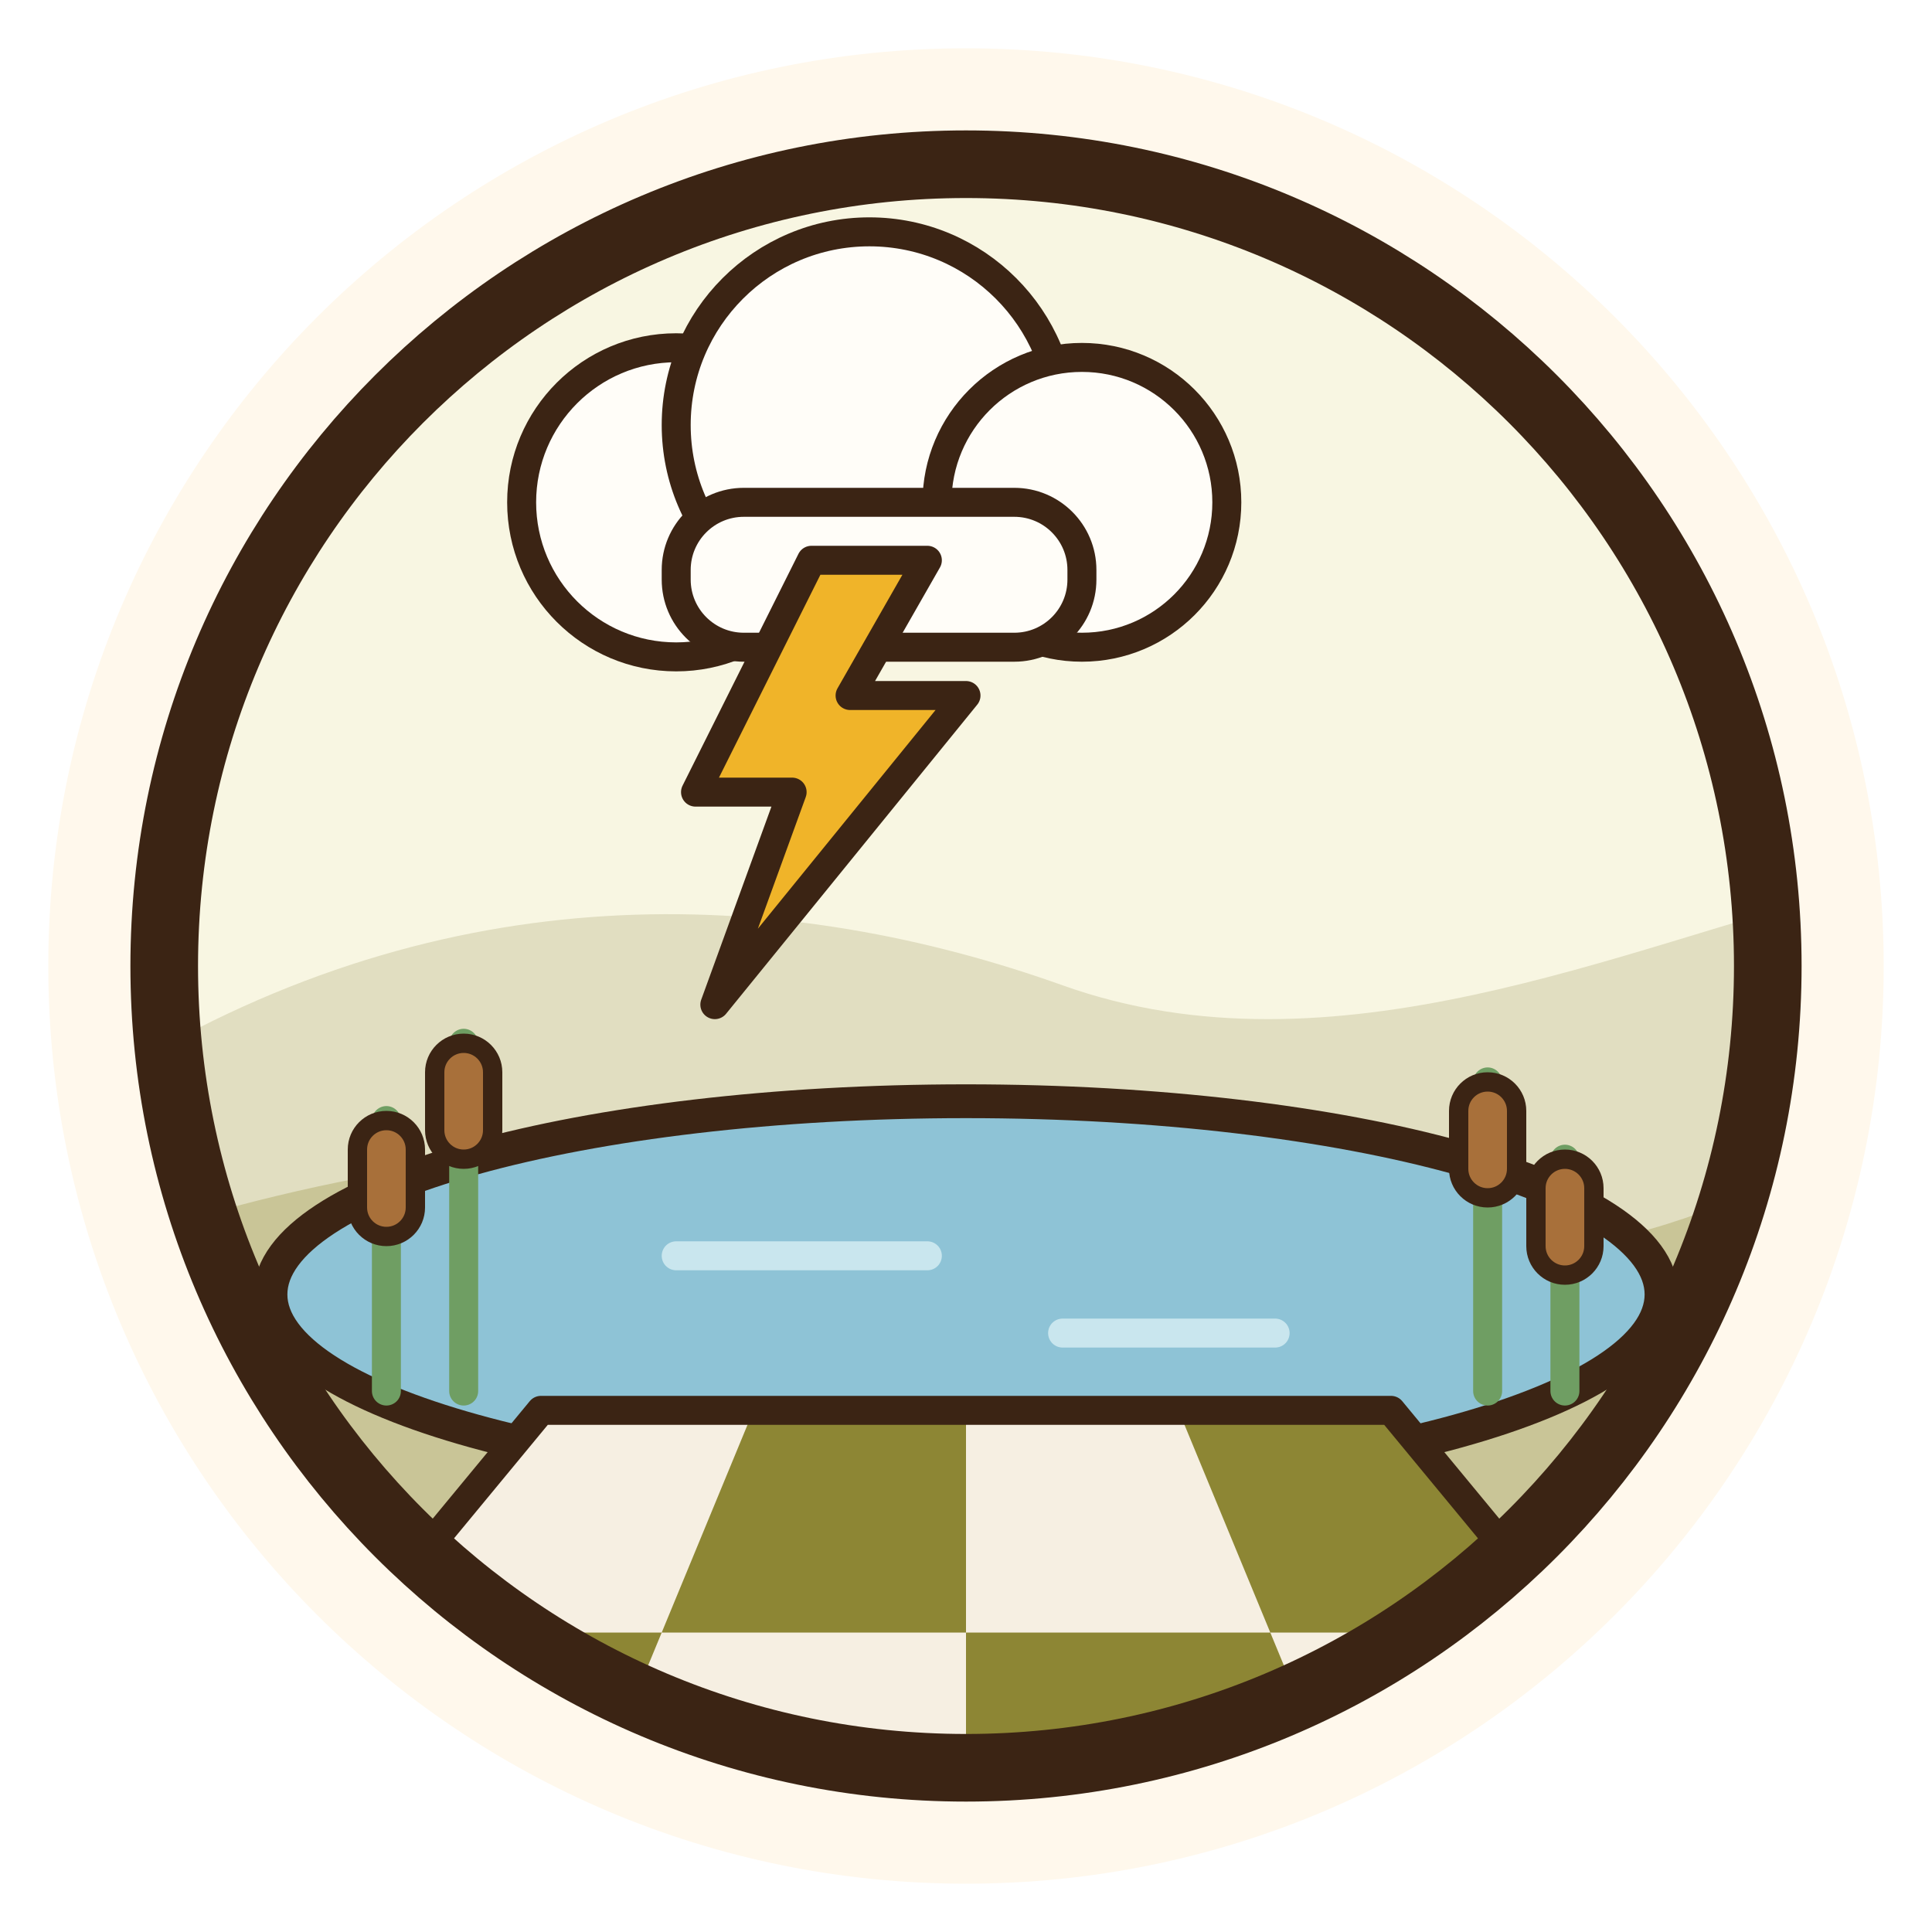
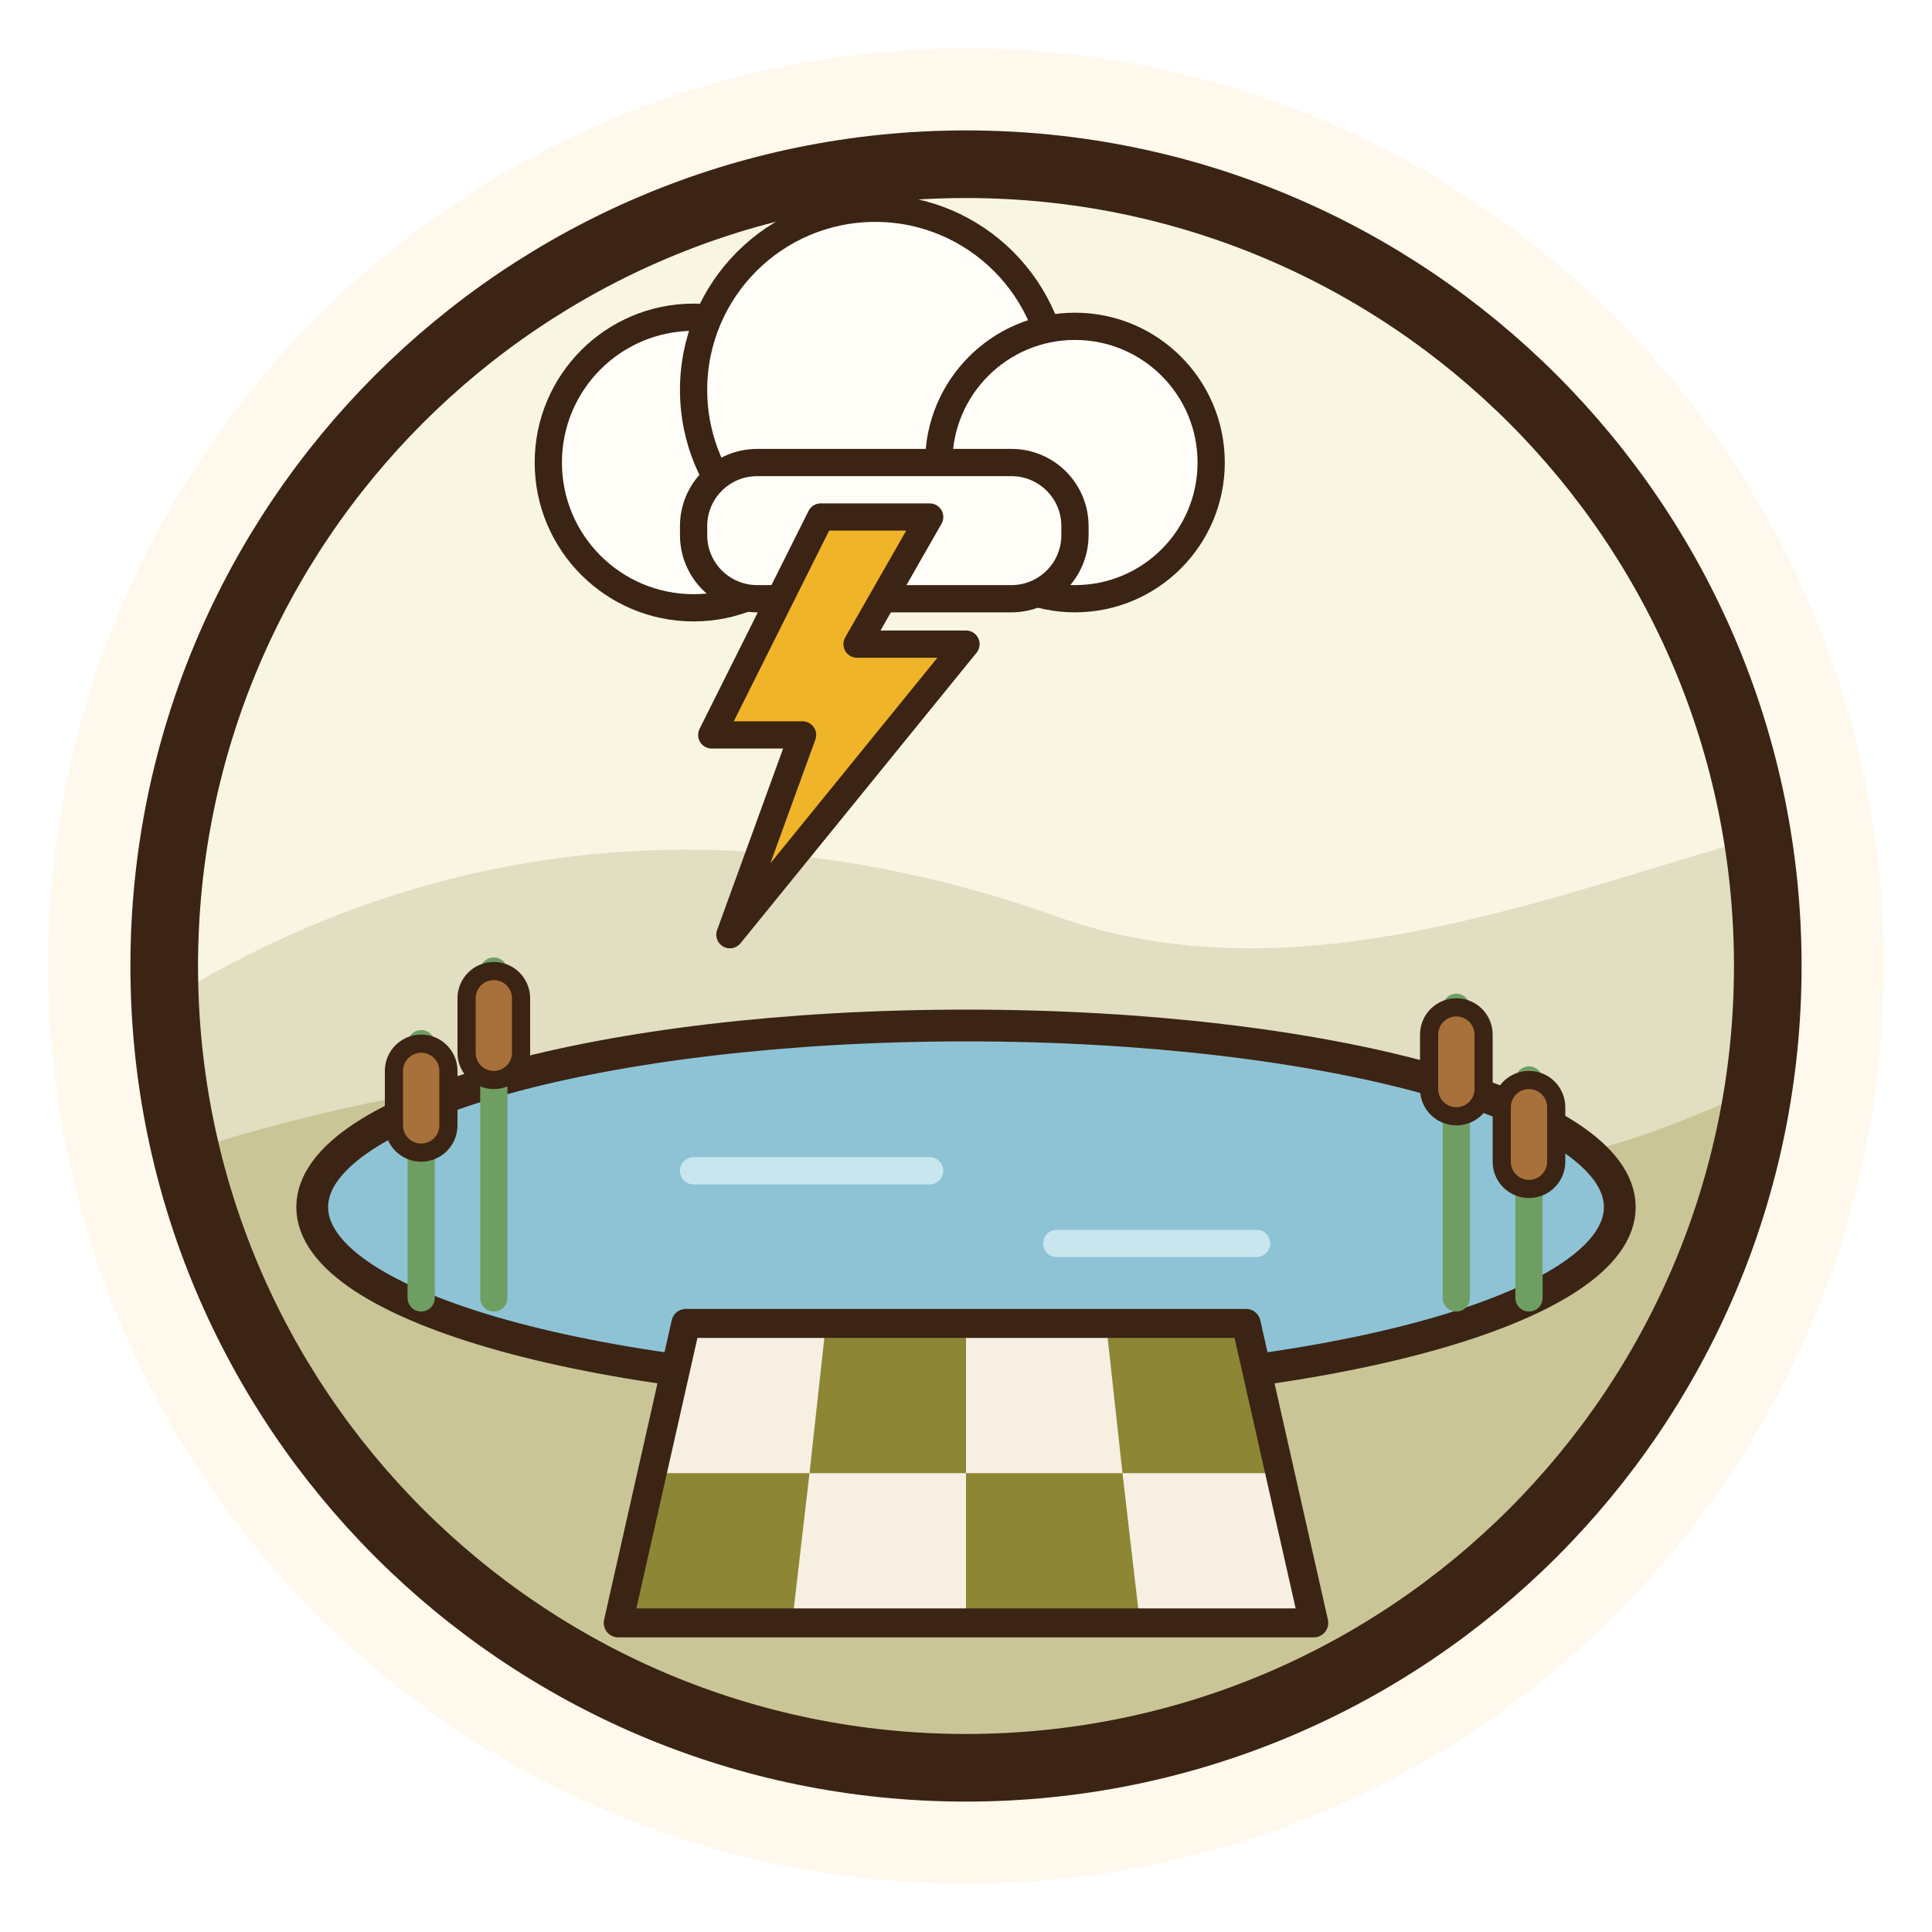
<svg xmlns="http://www.w3.org/2000/svg" viewBox="0 0 200 200" role="img" aria-labelledby="t">
  <defs>
    <clipPath id="c">
      <circle cx="100" cy="100" r="82" />
    </clipPath>
  </defs>
  <circle cx="100" cy="100" r="95" fill="#fff8ec" />
  <g clip-path="url(#c)">
    <rect width="200" height="200" fill="#f8f6e2" />
-     <path d="M14 110C48 90 82 92 110 102S168 98 192 92V200H14Z" fill="#e1dec1" />
-     <path d="M8 130C52 114 98 116 132 126S180 122 196 118V200H8Z" fill="#c9c597" />
-     <g stroke="#3b2414" stroke-width="3.5" stroke-linejoin="round" stroke-linecap="round">
-       <ellipse cx="100" cy="134" rx="72" ry="20" fill="#8ec3d6" />
-       <path d="M70 130H96M110 138H132" fill="none" stroke="#c9e6ee" stroke-width="3" />
-       <path d="M40 144V116" fill="none" stroke="#6f9e63" stroke-width="3" />
-       <rect x="37" y="116" width="6" height="12" rx="3" fill="#a8703a" stroke-width="2" />
-       <path d="M48 144V108" fill="none" stroke="#6f9e63" stroke-width="3" />
-       <rect x="45" y="108" width="6" height="12" rx="3" fill="#a8703a" stroke-width="2" />
-       <path d="M154 144V112" fill="none" stroke="#6f9e63" stroke-width="3" />
-       <rect x="151" y="112" width="6" height="12" rx="3" fill="#a8703a" stroke-width="2" />
-       <path d="M162 144V120" fill="none" stroke="#6f9e63" stroke-width="3" />
-       <rect x="159" y="120" width="6" height="12" rx="3" fill="#a8703a" stroke-width="2" />
-       <g stroke="#3b2414" stroke-width="3" stroke-linejoin="round" stroke-linecap="round">
-         <g transform="translate(70 52)" fill="#fffdf8">
-           <circle r="16" />
-           <circle cx="20" cy="-8" r="20" />
-           <circle cx="42" r="15" />
-           <rect width="42" height="15" rx="7" />
-         </g>
-         <g transform="translate(70 52)">
-           <path d="M14 6L2 30H12L4 52L30 20H18L26 6Z" fill="#f0b429" />
+     <g transform="translate(100 140) scale(.94) translate(-100 -150)">
+       <path d="M14 110C48 90 82 92 110 102S168 98 192 92V200H14Z" fill="#e1dec1" />
+       <path d="M8 130C52 114 98 116 132 126S180 122 196 118V200H8Z" fill="#c9c597" />
+       <g stroke="#3b2414" stroke-width="3.5" stroke-linejoin="round" stroke-linecap="round">
+         <ellipse cx="100" cy="134" rx="72" ry="20" fill="#8ec3d6" />
+         <path d="M70 130H96M110 138H132" fill="none" stroke="#c9e6ee" stroke-width="3" />
+         <path d="M40 144V116" fill="none" stroke="#6f9e63" stroke-width="3" />
+         <rect x="37" y="116" width="6" height="12" rx="3" fill="#a8703a" stroke-width="2" />
+         <path d="M48 144V108" fill="none" stroke="#6f9e63" stroke-width="3" />
+         <rect x="45" y="108" width="6" height="12" rx="3" fill="#a8703a" stroke-width="2" />
+         <path d="M154 144V112" fill="none" stroke="#6f9e63" stroke-width="3" />
+         <rect x="151" y="112" width="6" height="12" rx="3" fill="#a8703a" stroke-width="2" />
+         <path d="M162 144V120" fill="none" stroke="#6f9e63" stroke-width="3" />
+         <rect x="159" y="120" width="6" height="12" rx="3" fill="#a8703a" stroke-width="2" />
+         <g stroke="#3b2414" stroke-width="3" stroke-linejoin="round" stroke-linecap="round">
+           <g transform="translate(70 52)" fill="#fffdf8">
+             <circle r="16" />
+             <circle cx="20" cy="-8" r="20" />
+             <circle cx="42" r="15" />
+             <rect width="42" height="15" rx="7" />
+           </g>
+           <g transform="translate(70 52)">
+             <path d="M14 6L2 30H12L4 52L30 20H18L26 6Z" fill="#f0b429" />
+           </g>
        </g>
      </g>
    </g>
-     <path d="M56.0 146.0L144.0 146.0L182.0 192.0L18.0 192.0Z" fill="#f6efe2" />
-     <path d="M78.0 146.0L100.0 146.0L100.0 169.0L68.5 169.0ZM122.0 146.0L144.0 146.0L163.0 169.0L131.5 169.0ZM37.0 169.0L68.5 169.0L59.0 192.0L18.0 192.0ZM100.0 169.0L131.5 169.0L141.0 192.0L100.0 192.0Z" fill="#8d8634" />
-     <path d="M56.0 146.0L144.0 146.0L182.0 192.0L18.0 192.0Z" fill="none" stroke="#3b2414" stroke-width="3" stroke-linejoin="round" />
+     <path d="M71.0 137.0L129.0 137.0L136.0 168.0L64.0 168.0Z" fill="#f6efe2" />
+     <path d="M85.5 137.0L100.0 137.0L100.0 152.5L83.8 152.5ZM114.5 137.0L129.0 137.0L132.5 152.5L116.2 152.5ZM67.5 152.5L83.8 152.5L82.0 168.0L64.0 168.0ZM100.0 152.5L116.2 152.5L118.0 168.0L100.0 168.0Z" fill="#8d8634" />
+     <path d="M71.0 137.0L129.0 137.0L136.0 168.0L64.0 168.0Z" fill="none" stroke="#3b2414" stroke-width="3" stroke-linejoin="round" />
  </g>
  <circle cx="100" cy="100" r="83" fill="none" stroke="#3b2414" stroke-width="7" />
</svg>
